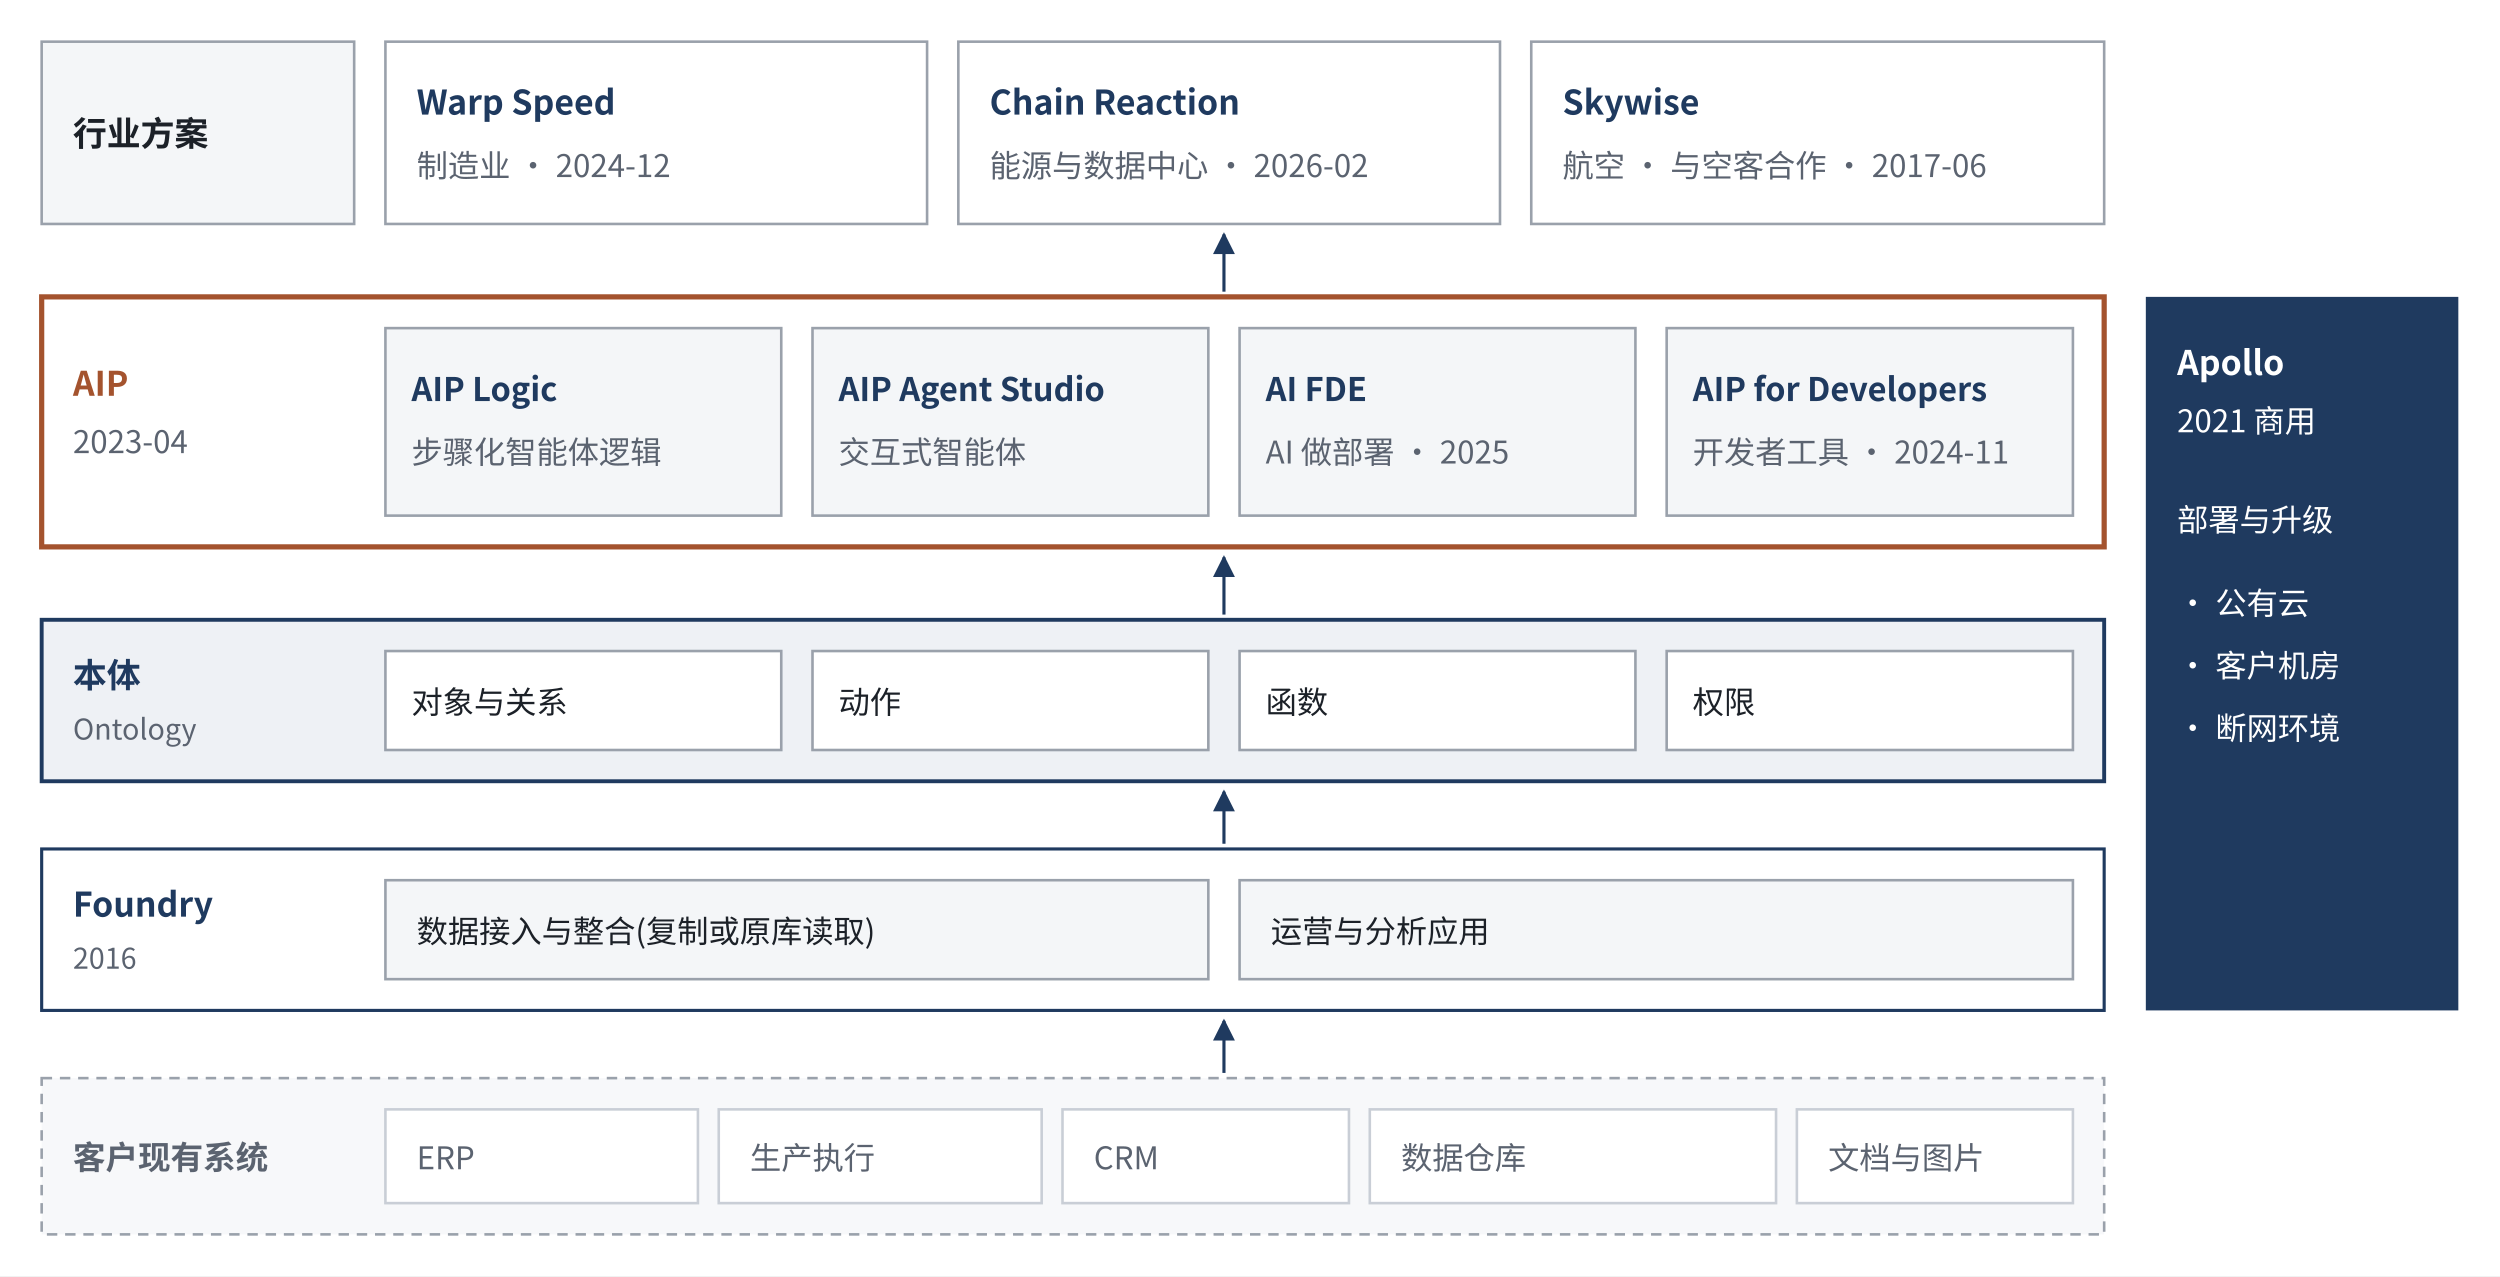
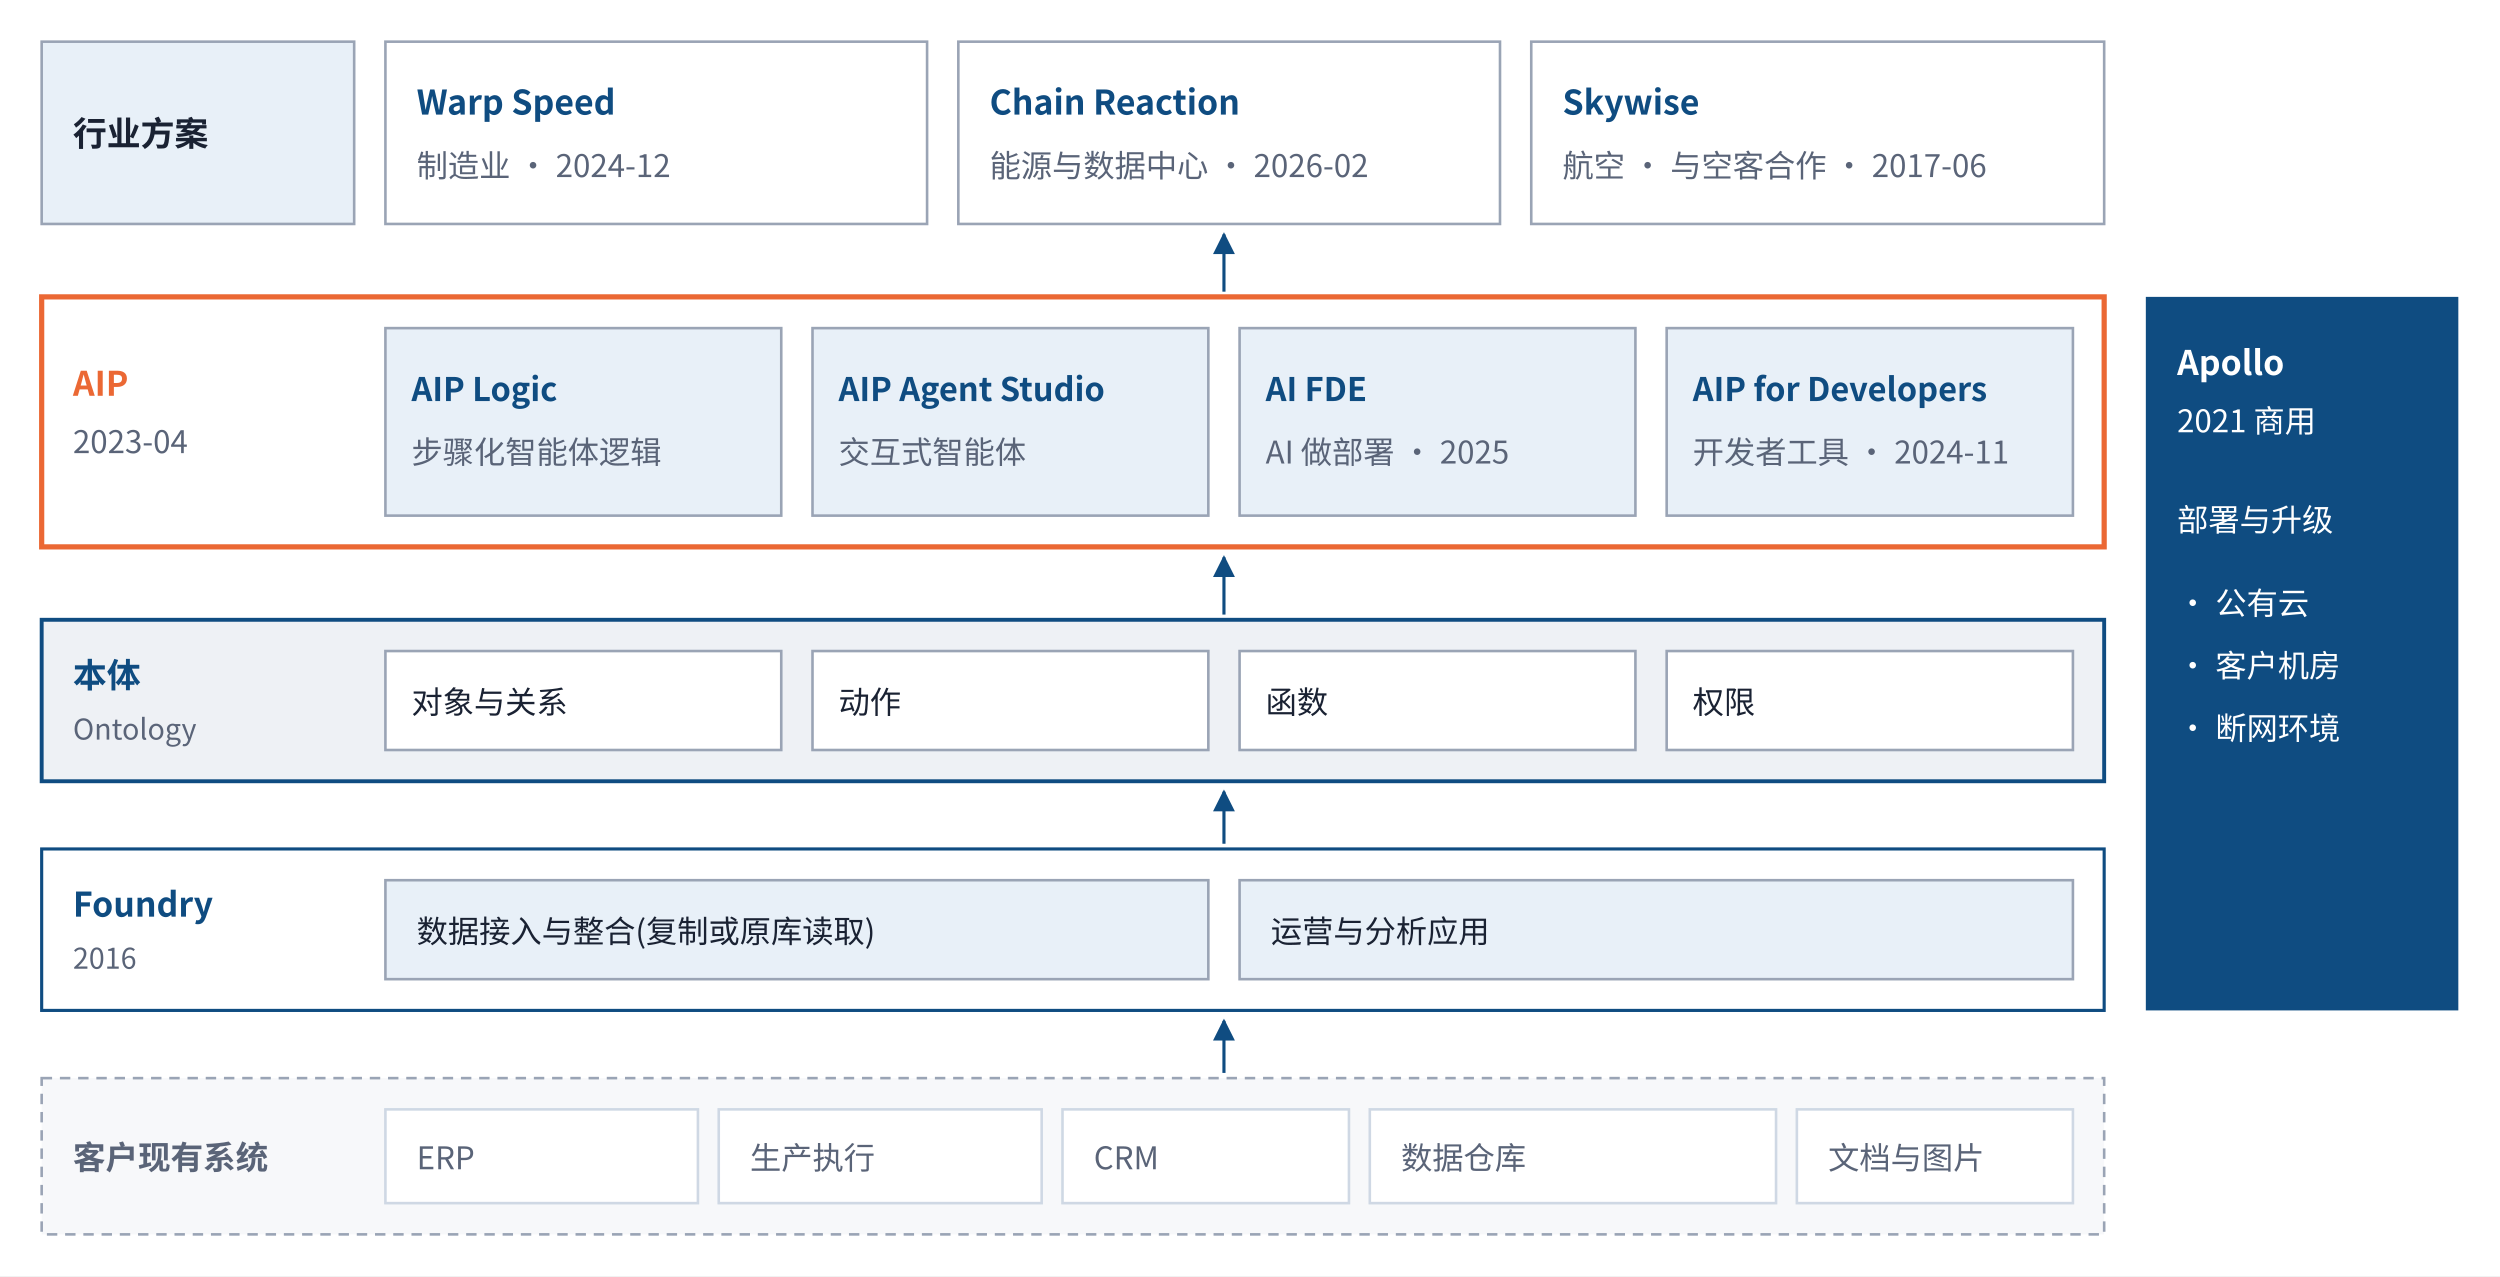
<svg xmlns="http://www.w3.org/2000/svg" viewBox="0 0 960 490" width="960" height="490" font-family="'PingFang SC','Microsoft YaHei','Noto Sans CJK SC','WenQuanYi Zen Hei',system-ui,sans-serif">
  <defs>
    <marker id="up" viewBox="0 0 10 10" refX="9" refY="5" markerWidth="7" markerHeight="7" orient="auto-start-reverse">
-       <path d="M0,0 L10,5 L0,10 z" fill="#1f3a5f" />
+       <path d="M0,0 L10,5 L0,10 z" fill="#0f4c81" />
    </marker>
  </defs>
  <rect x="0" y="0" width="960" height="490" fill="#ffffff" />
-   <rect x="16" y="16" width="120" height="70" fill="#f4f6f8" stroke="#9aa1ab" />
-   <text x="28" y="56" font-size="13" font-weight="700" fill="#1c2128">行业方案</text>
-   <g font-size="12" fill="#5b6370">
-     <rect x="148" y="16" width="208" height="70" fill="#fff" stroke="#9aa1ab" />
-     <text x="160" y="44" font-size="13" font-weight="700" fill="#1f3a5f">Warp Speed</text>
+   <rect x="16" y="16" width="120" height="70" fill="#e8f0f8" stroke="#9aa4b5" />
+   <text x="28" y="56" font-size="13" font-weight="700" fill="#1a2233">行业方案</text>
+   <g font-size="12" fill="#5a6478">
+     <rect x="148" y="16" width="208" height="70" fill="#fff" stroke="#9aa4b5" />
+     <text x="160" y="44" font-size="13" font-weight="700" fill="#0f4c81">Warp Speed</text>
    <text x="160" y="68">制造业 · 2024-12</text>
-     <rect x="368" y="16" width="208" height="70" fill="#fff" stroke="#9aa1ab" />
-     <text x="380" y="44" font-size="13" font-weight="700" fill="#1f3a5f">Chain Reaction</text>
+     <rect x="368" y="16" width="208" height="70" fill="#fff" stroke="#9aa4b5" />
+     <text x="380" y="44" font-size="13" font-weight="700" fill="#0f4c81">Chain Reaction</text>
    <text x="380" y="68">能源与数据中心 · 2026-02</text>
-     <rect x="588" y="16" width="220" height="70" fill="#fff" stroke="#9aa1ab" />
-     <text x="600" y="44" font-size="13" font-weight="700" fill="#1f3a5f">Skywise</text>
+     <rect x="588" y="16" width="220" height="70" fill="#fff" stroke="#9aa4b5" />
+     <text x="600" y="44" font-size="13" font-weight="700" fill="#0f4c81">Skywise</text>
    <text x="600" y="68">航空 · 与空客合作 · 2017-06</text>
  </g>
-   <path d="M470,112 V90" stroke="#1f3a5f" stroke-width="1.2" fill="none" marker-end="url(#up)" />
-   <rect x="16" y="114" width="792" height="96" fill="#ffffff" stroke="#a4532e" stroke-width="2" />
-   <text x="28" y="152" font-size="13" font-weight="700" fill="#a4532e">AIP</text>
-   <text x="28" y="174" font-size="12" fill="#5b6370">2023-04</text>
-   <g font-size="12" fill="#5b6370">
-     <rect x="148" y="126" width="152" height="72" fill="#f4f6f8" stroke="#9aa1ab" />
-     <text x="158" y="154" font-size="12.5" font-weight="700" fill="#1f3a5f">AIP Logic</text>
+   <path d="M470,112 V90" stroke="#0f4c81" stroke-width="1.2" fill="none" marker-end="url(#up)" />
+   <rect x="16" y="114" width="792" height="96" fill="#ffffff" stroke="#eb6834" stroke-width="2" />
+   <text x="28" y="152" font-size="13" font-weight="700" fill="#eb6834">AIP</text>
+   <text x="28" y="174" font-size="12" fill="#5a6478">2023-04</text>
+   <g font-size="12" fill="#5a6478">
+     <rect x="148" y="126" width="152" height="72" fill="#e8f0f8" stroke="#9aa4b5" />
+     <text x="158" y="154" font-size="12.5" font-weight="700" fill="#0f4c81">AIP Logic</text>
    <text x="158" y="178">步骤化智能体逻辑</text>
-     <rect x="312" y="126" width="152" height="72" fill="#f4f6f8" stroke="#9aa1ab" />
-     <text x="322" y="154" font-size="12.5" font-weight="700" fill="#1f3a5f">AIP Agent Studio</text>
+     <rect x="312" y="126" width="152" height="72" fill="#e8f0f8" stroke="#9aa4b5" />
+     <text x="322" y="154" font-size="12.5" font-weight="700" fill="#0f4c81">AIP Agent Studio</text>
    <text x="322" y="178">交互式智能体</text>
-     <rect x="476" y="126" width="152" height="72" fill="#f4f6f8" stroke="#9aa1ab" />
-     <text x="486" y="154" font-size="12.5" font-weight="700" fill="#1f3a5f">AI FDE</text>
+     <rect x="476" y="126" width="152" height="72" fill="#e8f0f8" stroke="#9aa4b5" />
+     <text x="486" y="154" font-size="12.5" font-weight="700" fill="#0f4c81">AI FDE</text>
    <text x="486" y="178">AI 做部署 · 2025</text>
-     <rect x="640" y="126" width="156" height="72" fill="#f4f6f8" stroke="#9aa1ab" />
-     <text x="650" y="154" font-size="12.5" font-weight="700" fill="#1f3a5f">AIP for Developers</text>
+     <rect x="640" y="126" width="156" height="72" fill="#e8f0f8" stroke="#9aa4b5" />
+     <text x="650" y="154" font-size="12.5" font-weight="700" fill="#0f4c81">AIP for Developers</text>
    <text x="650" y="178">开发者工具 · 2024-11</text>
  </g>
-   <path d="M470,236 V214" stroke="#1f3a5f" stroke-width="1.2" fill="none" marker-end="url(#up)" />
-   <rect x="16" y="238" width="792" height="62" fill="#eef1f5" stroke="#1f3a5f" stroke-width="1.5" />
-   <text x="28" y="264" font-size="13" font-weight="700" fill="#1f3a5f">本体</text>
-   <text x="28" y="284" font-size="11" fill="#5b6370">Ontology</text>
-   <g font-size="12" fill="#1c2128">
-     <rect x="148" y="250" width="152" height="38" fill="#fff" stroke="#9aa1ab" />
+   <path d="M470,236 V214" stroke="#0f4c81" stroke-width="1.2" fill="none" marker-end="url(#up)" />
+   <rect x="16" y="238" width="792" height="62" fill="#eef1f5" stroke="#0f4c81" stroke-width="1.5" />
+   <text x="28" y="264" font-size="13" font-weight="700" fill="#0f4c81">本体</text>
+   <text x="28" y="284" font-size="11" fill="#5a6478">Ontology</text>
+   <g font-size="12" fill="#1a2233">
+     <rect x="148" y="250" width="152" height="38" fill="#fff" stroke="#9aa4b5" />
    <text x="158" y="274">对象与关系</text>
-     <rect x="312" y="250" width="152" height="38" fill="#fff" stroke="#9aa1ab" />
+     <rect x="312" y="250" width="152" height="38" fill="#fff" stroke="#9aa4b5" />
    <text x="322" y="274">动作</text>
-     <rect x="476" y="250" width="152" height="38" fill="#fff" stroke="#9aa1ab" />
+     <rect x="476" y="250" width="152" height="38" fill="#fff" stroke="#9aa4b5" />
    <text x="486" y="274">函数</text>
-     <rect x="640" y="250" width="156" height="38" fill="#fff" stroke="#9aa1ab" />
+     <rect x="640" y="250" width="156" height="38" fill="#fff" stroke="#9aa4b5" />
    <text x="650" y="274">权限</text>
  </g>
-   <path d="M470,324 V304" stroke="#1f3a5f" stroke-width="1.2" fill="none" marker-end="url(#up)" />
-   <rect x="16" y="326" width="792" height="62" fill="#ffffff" stroke="#1f3a5f" stroke-width="1.2" />
-   <text x="28" y="352" font-size="13" font-weight="700" fill="#1f3a5f">Foundry</text>
-   <text x="28" y="372" font-size="11" fill="#5b6370">2016</text>
-   <g font-size="12" fill="#1c2128">
-     <rect x="148" y="338" width="316" height="38" fill="#f4f6f8" stroke="#9aa1ab" />
+   <path d="M470,324 V304" stroke="#0f4c81" stroke-width="1.2" fill="none" marker-end="url(#up)" />
+   <rect x="16" y="326" width="792" height="62" fill="#ffffff" stroke="#0f4c81" stroke-width="1.2" />
+   <text x="28" y="352" font-size="13" font-weight="700" fill="#0f4c81">Foundry</text>
+   <text x="28" y="372" font-size="11" fill="#5a6478">2016</text>
+   <g font-size="12" fill="#1a2233">
+     <rect x="148" y="338" width="316" height="38" fill="#e8f0f8" stroke="#9aa4b5" />
    <text x="160" y="362">数据接入与整合(复制或原库读取)</text>
-     <rect x="476" y="338" width="320" height="38" fill="#f4f6f8" stroke="#9aa1ab" />
+     <rect x="476" y="338" width="320" height="38" fill="#e8f0f8" stroke="#9aa4b5" />
    <text x="488" y="362">运营与分析应用</text>
  </g>
-   <path d="M470,412 V392" stroke="#1f3a5f" stroke-width="1.2" fill="none" marker-end="url(#up)" />
-   <rect x="16" y="414" width="792" height="60" fill="#f7f8fa" stroke="#9aa1ab" stroke-dasharray="4 3" />
-   <text x="28" y="449" font-size="12.5" font-weight="700" fill="#5b6370">客户现有系统</text>
-   <g font-size="12" fill="#5b6370">
-     <rect x="148" y="426" width="120" height="36" fill="#fff" stroke="#c9ced6" />
+   <path d="M470,412 V392" stroke="#0f4c81" stroke-width="1.2" fill="none" marker-end="url(#up)" />
+   <rect x="16" y="414" width="792" height="60" fill="#f7f8fa" stroke="#9aa4b5" stroke-dasharray="4 3" />
+   <text x="28" y="449" font-size="12.5" font-weight="700" fill="#5a6478">客户现有系统</text>
+   <g font-size="12" fill="#5a6478">
+     <rect x="148" y="426" width="120" height="36" fill="#fff" stroke="#cfd8e4" />
    <text x="160" y="449">ERP</text>
-     <rect x="276" y="426" width="124" height="36" fill="#fff" stroke="#c9ced6" />
+     <rect x="276" y="426" width="124" height="36" fill="#fff" stroke="#cfd8e4" />
    <text x="288" y="449">生产执行</text>
-     <rect x="408" y="426" width="110" height="36" fill="#fff" stroke="#c9ced6" />
+     <rect x="408" y="426" width="110" height="36" fill="#fff" stroke="#cfd8e4" />
    <text x="420" y="449">CRM</text>
-     <rect x="526" y="426" width="156" height="36" fill="#fff" stroke="#c9ced6" />
+     <rect x="526" y="426" width="156" height="36" fill="#fff" stroke="#cfd8e4" />
    <text x="538" y="449">数据仓库</text>
-     <rect x="690" y="426" width="106" height="36" fill="#fff" stroke="#c9ced6" />
+     <rect x="690" y="426" width="106" height="36" fill="#fff" stroke="#cfd8e4" />
    <text x="702" y="449">文档与图片</text>
  </g>
-   <rect x="824" y="114" width="120" height="274" fill="#1f3a5f" />
+   <rect x="824" y="114" width="120" height="274" fill="#0f4c81" />
  <g fill="#ffffff">
    <text x="836" y="144" font-size="13" font-weight="700">Apollo</text>
    <text x="836" y="166" font-size="12">2021 商用</text>
    <text x="836" y="204" font-size="12">部署与升级</text>
    <text x="836" y="236" font-size="12">· 公有云</text>
    <text x="836" y="260" font-size="12">· 客户机房</text>
    <text x="836" y="284" font-size="12">· 断网环境</text>
  </g>
</svg>
